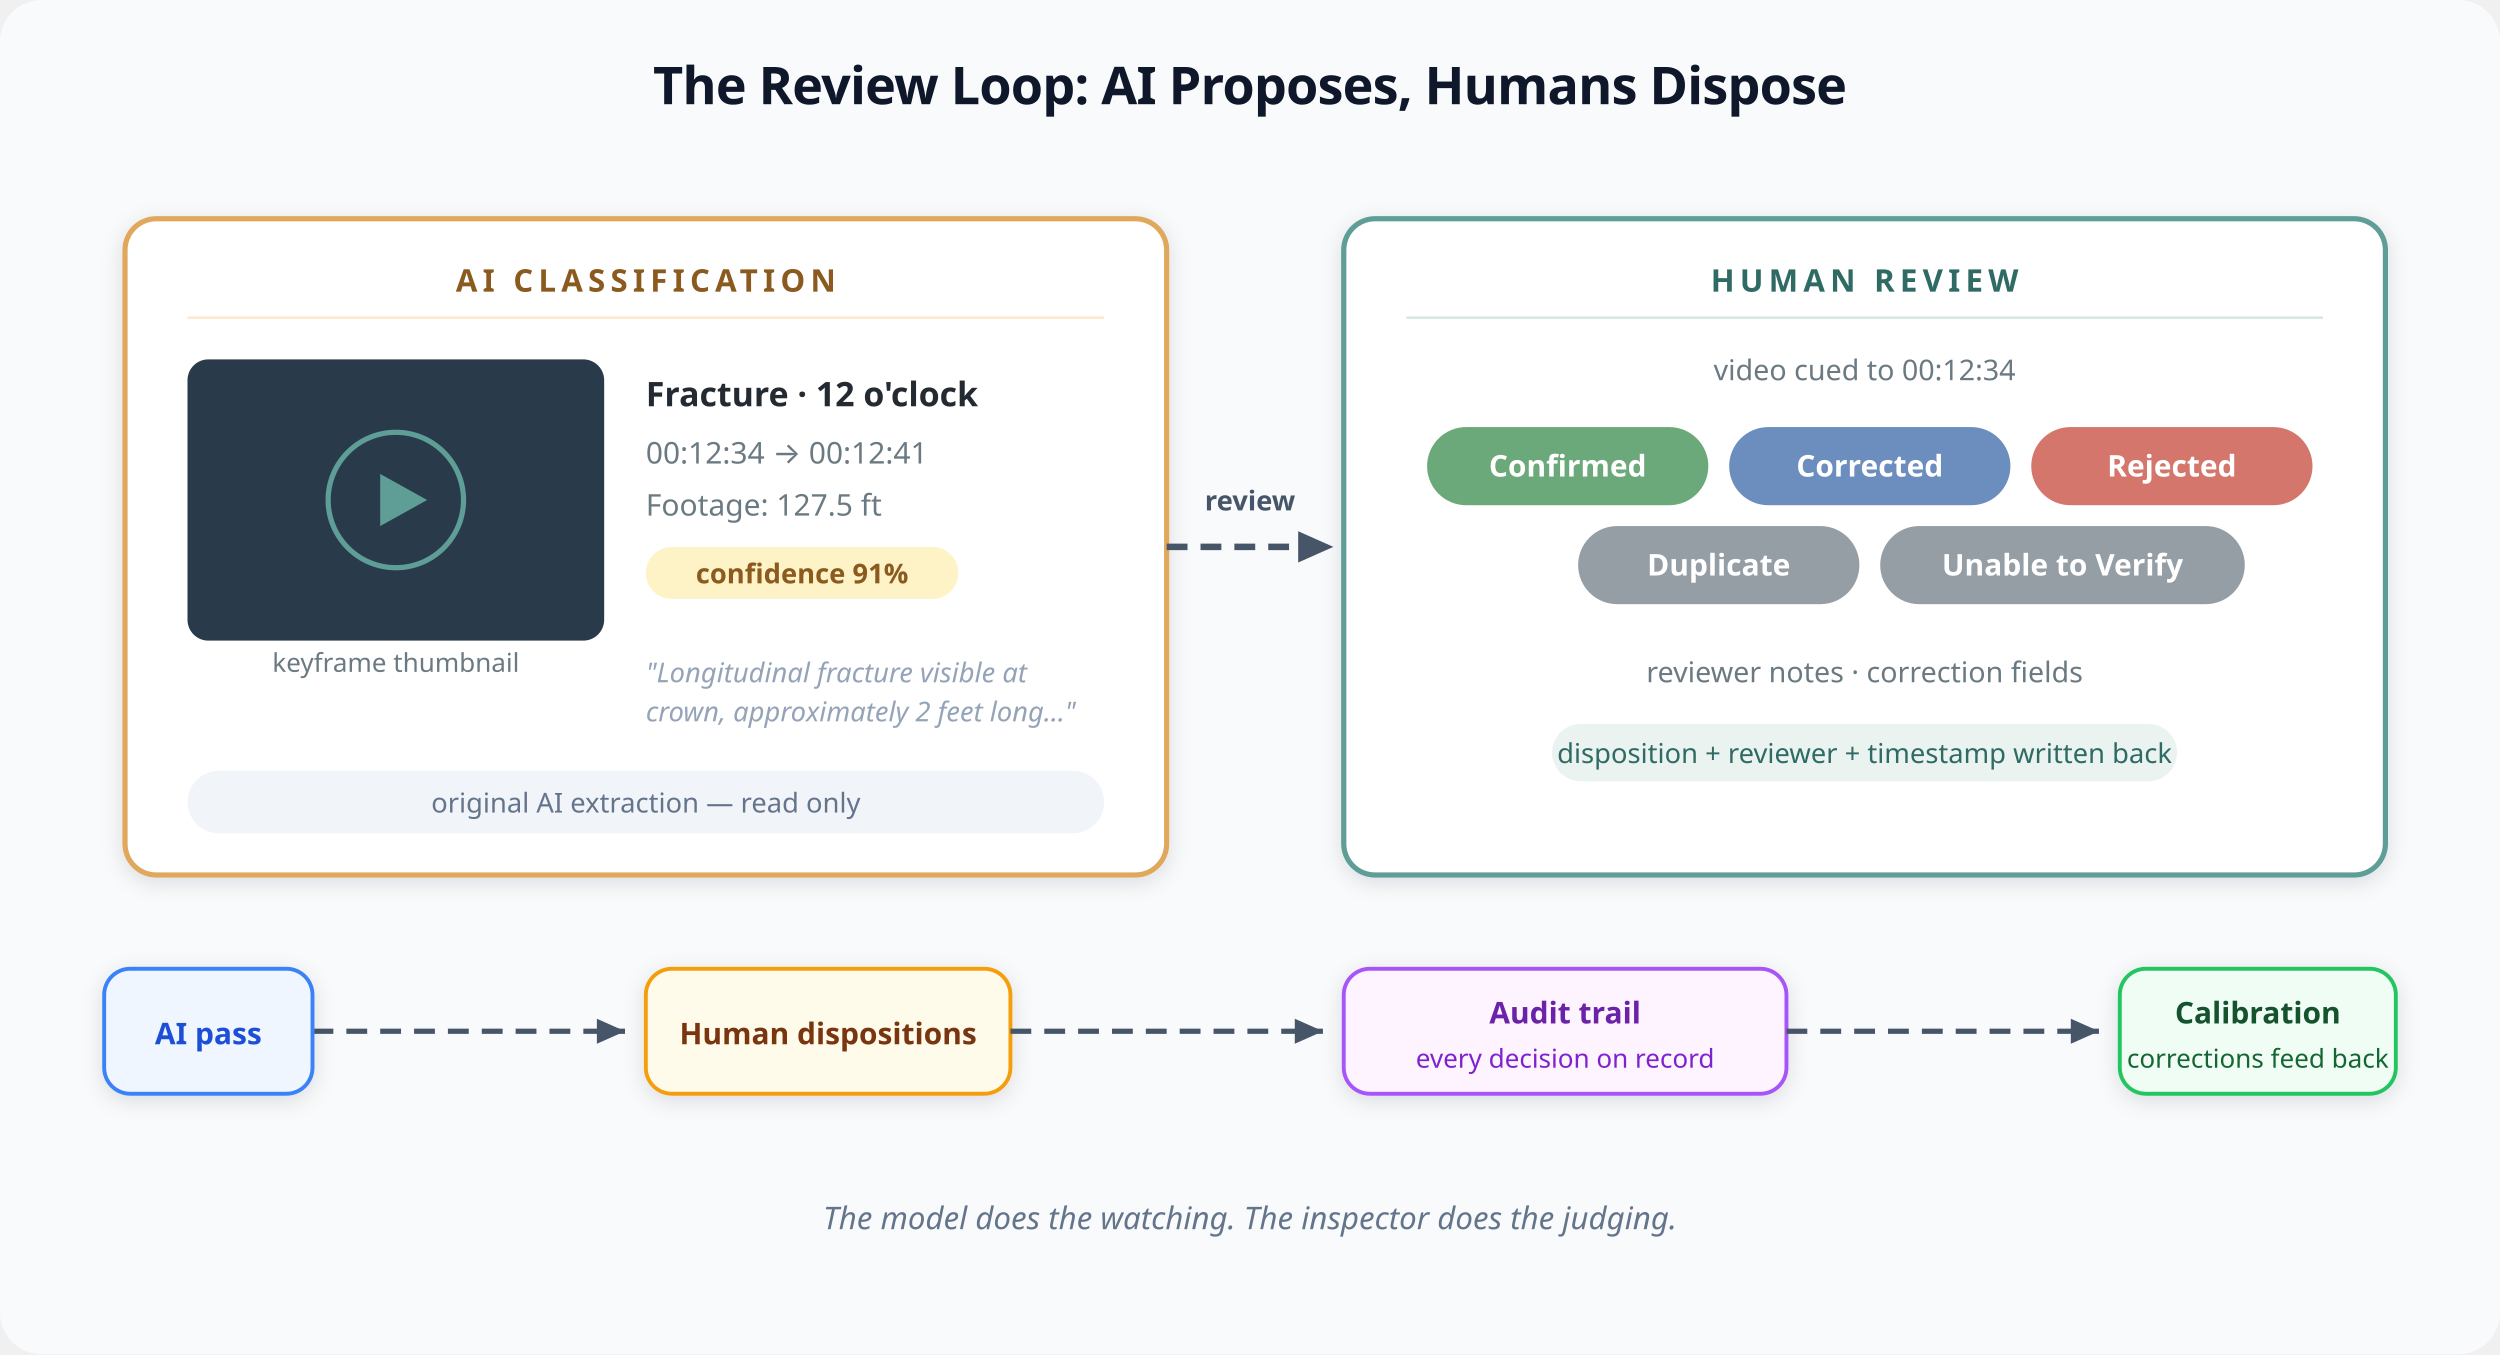
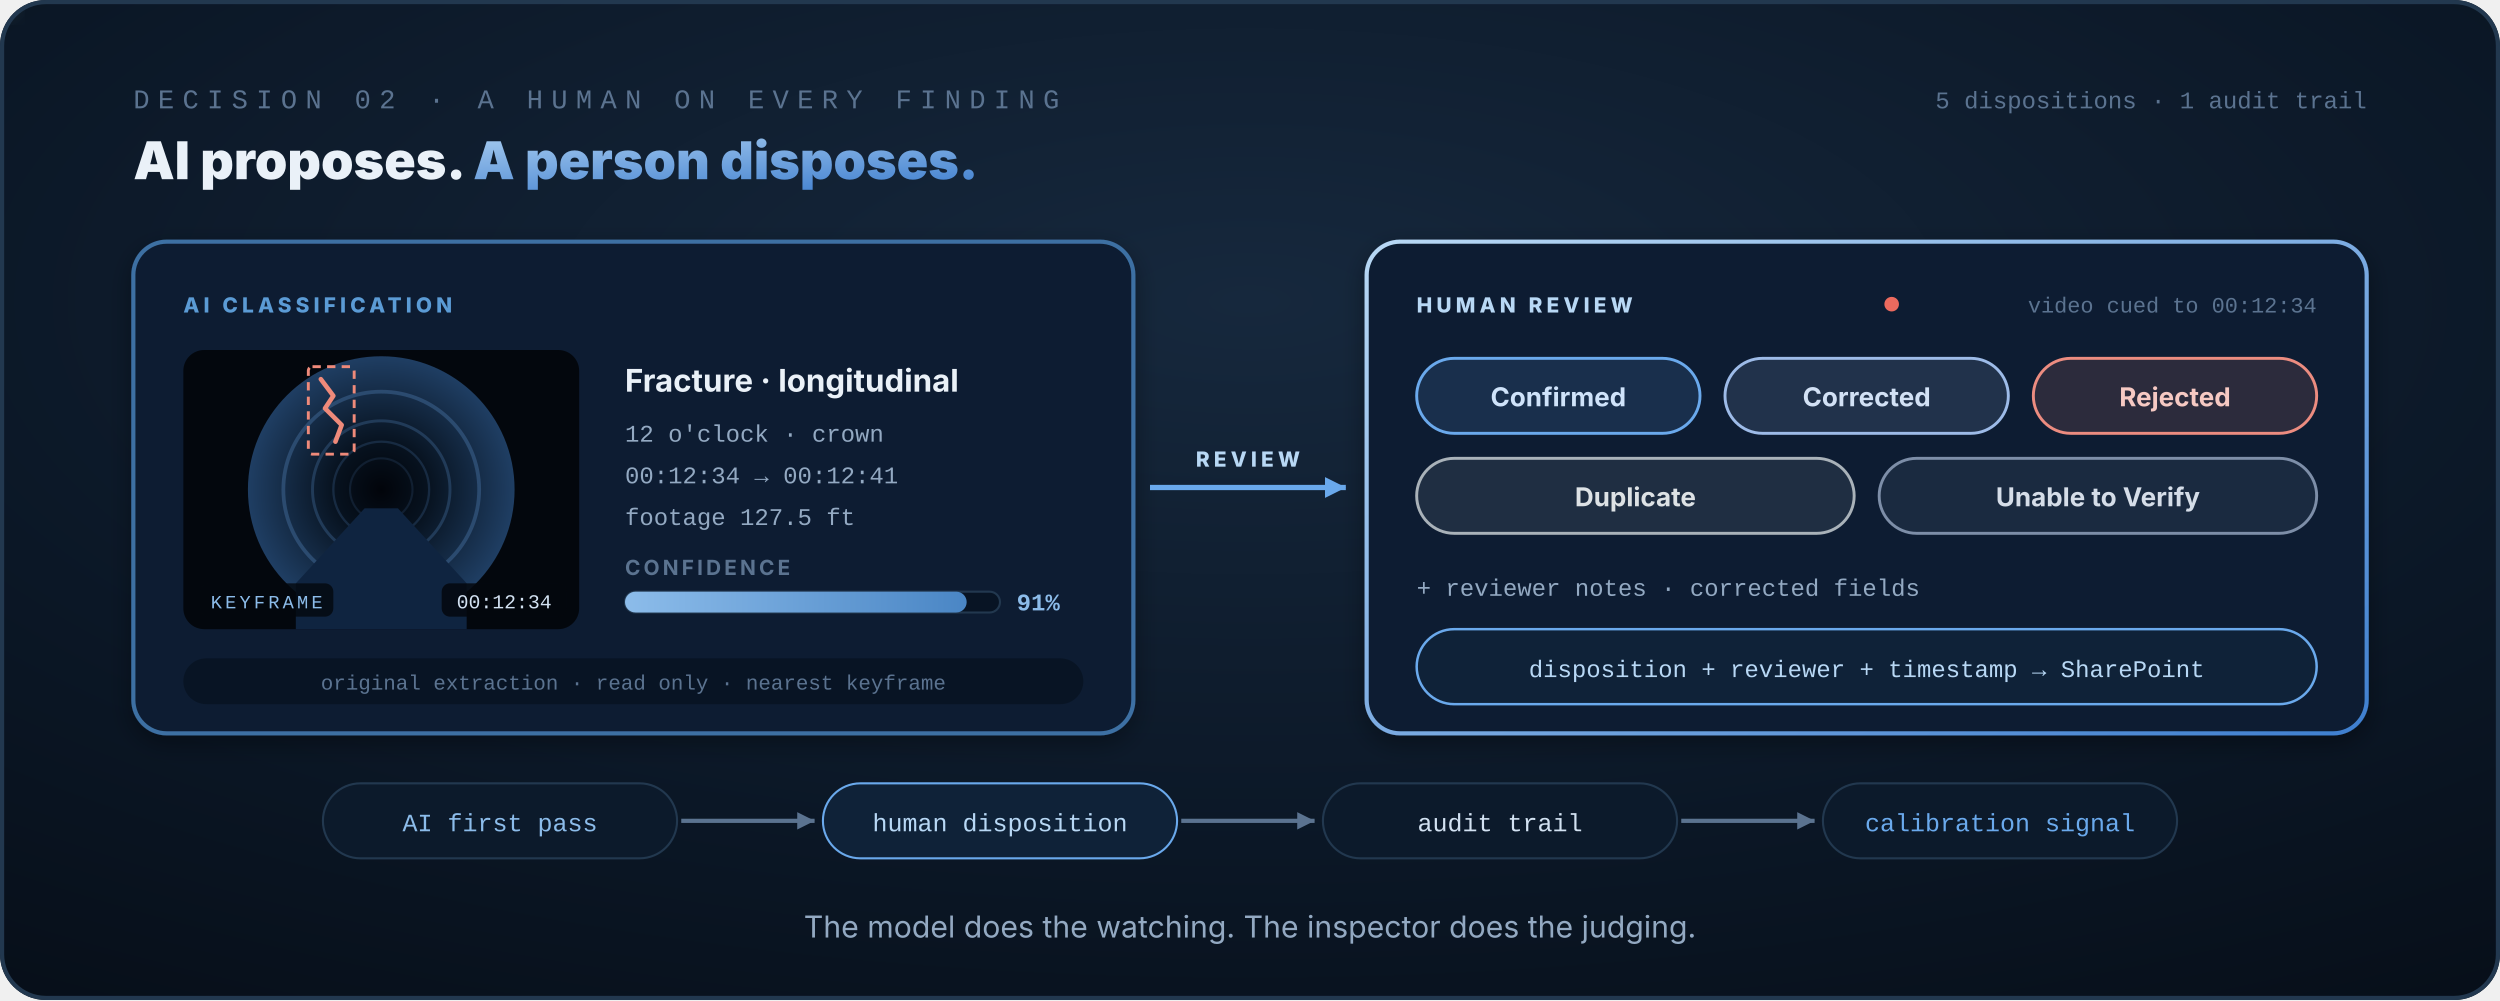
- <svg xmlns="http://www.w3.org/2000/svg" viewBox="0 0 960 520" font-family="'Segoe UI', system-ui, -apple-system, sans-serif">
+ <svg xmlns="http://www.w3.org/2000/svg" width="1200" height="480" viewBox="0 0 1200 480" font-family="'Inter','Segoe UI',system-ui,sans-serif">
  <defs>
-     <marker id="rarr" viewBox="0 0 10 10" refX="9" refY="5" markerWidth="6" markerHeight="6" orient="auto">
-       <path d="M 0 1 L 9 5 L 0 9 z" fill="#475569" />
+     <radialGradient id="bg" cx="50%" cy="30%" r="100%">
+       <stop offset="0%" stop-color="#16283d" />
+       <stop offset="55%" stop-color="#0b1726" />
+       <stop offset="100%" stop-color="#050b13" />
+     </radialGradient>
+     <linearGradient id="mango" x1="0" y1="0" x2="1" y2="1">
+       <stop offset="0%" stop-color="#b8d8f5" />
+       <stop offset="100%" stop-color="#3f7fcf" />
+     </linearGradient>
+     <linearGradient id="teal" x1="0" y1="0" x2="1" y2="0">
+       <stop offset="0%" stop-color="#8cbcea" />
+       <stop offset="100%" stop-color="#4a86c5" />
+     </linearGradient>
+     <radialGradient id="tube" cx="50%" cy="50%" r="50%">
+       <stop offset="0%" stop-color="#01040a" />
+       <stop offset="35%" stop-color="#07121f" />
+       <stop offset="100%" stop-color="#1f3e63" />
+     </radialGradient>
+     <filter id="shadow" x="-20%" y="-20%" width="140%" height="150%">
+       <feDropShadow dx="0" dy="4" stdDeviation="6" flood-color="#000000" flood-opacity=".35" />
+     </filter>
+     <filter id="glow" x="-80%" y="-80%" width="260%" height="260%">
+       <feGaussianBlur stdDeviation="5" result="b" />
+       <feMerge>
+         <feMergeNode in="b" />
+         <feMergeNode in="SourceGraphic" />
+       </feMerge>
+     </filter>
+     <marker id="aM" markerUnits="userSpaceOnUse" markerWidth="12" markerHeight="12" viewBox="0 0 12 12" refX="10" refY="6" orient="auto">
+       <path d="M0 1 L10 6 L0 11z" fill="#6aa9ec" />
    </marker>
-     <style>
-       .rflow { stroke-dasharray: 8 5; animation: rdash 1.4s linear infinite; }
-       @keyframes rdash { to { stroke-dashoffset: -13; } }
-       .rnode { filter: drop-shadow(0 2px 4px rgba(15, 23, 42, 0.12)); }
-     </style>
+     <marker id="aD" markerUnits="userSpaceOnUse" markerWidth="10" markerHeight="10" viewBox="0 0 12 12" refX="10" refY="6" orient="auto">
+       <path d="M0 1 L10 6 L0 11z" fill="#5b7390" />
+     </marker>
+     <clipPath id="thumb">
+       <rect x="24" y="52" width="190" height="134" rx="10" />
+     </clipPath>
+     <clipPath id="frame">
+       <rect width="1200" height="480" rx="22" />
+     </clipPath>
  </defs>
-   <rect width="960" height="520" fill="#F8FAFC" rx="16" />
-   <text x="480" y="40" text-anchor="middle" font-size="20" font-weight="700" fill="#0F172A" letter-spacing="-0.3">The Review Loop: AI Proposes, Humans Dispose</text>
-   <g class="rnode">
-     <rect x="48" y="84" width="400" height="252" rx="12" fill="#FFFFFF" stroke="#E0A85C" stroke-width="2" />
+   <style>
+     .mono{font-family:'Cascadia Code',Consolas,'Courier New',monospace}
+     .muted{fill:#93a9c2}.dim{fill:#5b7390}
+     .conf{animation:conf 12s ease-out infinite}
+     @keyframes conf{0%,4%{width:0}16%{width:164px}100%{width:164px}}
+     .box{animation:box 12s linear infinite}
+     @keyframes box{0%,6%{opacity:0}10%{opacity:1}100%{opacity:1}}
+     .d{animation-duration:12s;animation-iteration-count:infinite;animation-timing-function:ease-in-out;opacity:0}
+     .d1{animation-name:d1}.d2{animation-name:d2}.d3{animation-name:d3}.d4{animation-name:d4}.d5{animation-name:d5}
+     @keyframes d1{0%,18%{opacity:0}22%,32%{opacity:.5}36%,100%{opacity:0}}
+     @keyframes d2{0%,34%{opacity:0}38%,48%{opacity:.5}52%,100%{opacity:0}}
+     @keyframes d3{0%,50%{opacity:0}54%,64%{opacity:.5}68%,100%{opacity:0}}
+     @keyframes d4{0%,66%{opacity:0}70%,80%{opacity:.5}84%,100%{opacity:0}}
+     @keyframes d5{0%,82%{opacity:0}86%,96%{opacity:.5}99%,100%{opacity:0}}
+     .rec{animation:rec 1.4s steps(1) infinite}@keyframes rec{0%{opacity:1}50%{opacity:.2}}
+     [class]{animation-fill-mode:both}
+   </style>
+   <g clip-path="url(#frame)" fill="#eaf1f8">
+     <rect width="1200" height="480" fill="url(#bg)" />
+     <text x="64" y="52" font-size="13" letter-spacing="4" class="dim mono">DECISION 02 · A HUMAN ON EVERY FINDING</text>
+     <text x="64" y="86" font-size="25" font-weight="900">AI proposes. <tspan fill="url(#mango)">A person disposes.</tspan>
+     </text>
+     <text x="1136" y="52" text-anchor="end" font-size="11.5" class="mono dim">5 dispositions · 1 audit trail</text>
+     <g transform="translate(64 116)">
+       <rect width="480" height="236" rx="16" fill="#0d1d30" stroke="#3d6fa3" stroke-width="2" filter="url(#shadow)" />
+       <text x="24" y="34" font-size="10" letter-spacing="2" font-weight="800" fill="#5b9bd5">AI CLASSIFICATION</text>
+       <rect x="24" y="52" width="190" height="134" rx="10" fill="#03070d" />
+       <g clip-path="url(#thumb)">
+         <circle cx="119" cy="119" r="64" fill="url(#tube)" />
+         <g fill="none" stroke="#3a5f8a">
+           <circle cx="119" cy="119" r="47" stroke-width="1.8" opacity=".6" />
+           <circle cx="119" cy="119" r="33" stroke-width="1.4" opacity=".45" />
+           <circle cx="119" cy="119" r="23" stroke-width="1.1" opacity=".32" />
+           <circle cx="119" cy="119" r="15" stroke-width="1" opacity=".22" />
+         </g>
+         <path d="M78 164 L111 128 L127 128 L160 164 L160 190 L78 190 Z" fill="#0f2440" />
+         <path d="M90 66 L96 74 L92 80 L100 88 L97 96" stroke="#ef8a7a" stroke-width="2.2" fill="none" stroke-linecap="round" stroke-linejoin="round" />
+         <g class="box">
+           <rect x="84" y="60" width="22" height="42" rx="2" fill="none" stroke="#ef8a7a" stroke-width="1.4" stroke-dasharray="4 3" />
+         </g>
+       </g>
+       <rect x="32" y="164" width="64" height="16" rx="4" fill="#03070d" opacity=".8" />
+       <text x="64" y="176" text-anchor="middle" font-size="9" letter-spacing="1.5" class="mono" fill="#8cbcea">KEYFRAME</text>
+       <rect x="148" y="164" width="60" height="16" rx="4" fill="#03070d" opacity=".85" />
+       <text x="178" y="176" text-anchor="middle" font-size="9.5" class="mono" fill="#d3e2f2">00:12:34</text>
+       <text x="236" y="72" font-size="15" font-weight="700">Fracture · longitudinal</text>
+       <g font-size="11.5" class="mono muted">
+         <text x="236" y="96">12 o'clock · crown</text>
+         <text x="236" y="116">00:12:34 → 00:12:41</text>
+         <text x="236" y="136">footage 127.5 ft</text>
+       </g>
+       <text x="236" y="160" font-size="10" letter-spacing="1.5" font-weight="700" class="dim">CONFIDENCE</text>
+       <rect x="236" y="168" width="180" height="10" rx="5" fill="#081424" stroke="#22384f" />
+       <rect class="conf" x="236" y="168" width="164" height="10" rx="5" fill="url(#teal)" />
+       <text x="424" y="177" font-size="11.5" font-weight="700" class="mono" fill="#8cbcea">91%</text>
+       <rect x="24" y="200" width="432" height="22" rx="11" fill="#081424" />
+       <text x="240" y="215" text-anchor="middle" font-size="10" class="mono dim">original extraction · read only · nearest keyframe</text>
+     </g>
+     <path d="M552 234 L646 234" stroke="#6aa9ec" stroke-width="2.5" fill="none" marker-end="url(#aM)" />
+     <text x="599" y="224" text-anchor="middle" font-size="10" letter-spacing="2" font-weight="800" fill="#b8d8f5">REVIEW</text>
+     <circle r="4.5" fill="#b8d8f5" filter="url(#glow)">
+       <animateMotion dur="2.4s" repeatCount="indefinite" path="M552 234 L640 234" />
+     </circle>
+     <g transform="translate(656 116)">
+       <rect width="480" height="236" rx="16" fill="#0d1d30" stroke="url(#mango)" stroke-width="2" filter="url(#shadow)" />
+       <text x="24" y="34" font-size="10" letter-spacing="2" font-weight="800" fill="#b8d8f5">HUMAN REVIEW</text>
+       <g class="rec">
+         <circle cx="252" cy="30" r="3.5" fill="#ec6a5e" />
+       </g>
+       <text x="456" y="34" text-anchor="end" font-size="10.5" class="mono dim">video cued to 00:12:34</text>
+       <g font-size="12.5" font-weight="700" text-anchor="middle">
+         <rect x="24" y="56" width="136" height="36" rx="18" fill="#6aa9ec" fill-opacity=".14" stroke="#6aa9ec" stroke-width="1.4" />
+         <rect class="d d1" x="24" y="56" width="136" height="36" rx="18" fill="#6aa9ec" filter="url(#glow)" />
+         <text x="92" y="79" fill="#cfe3fa">Confirmed</text>
+         <rect x="172" y="56" width="136" height="36" rx="18" fill="#9dbbe8" fill-opacity=".14" stroke="#9dbbe8" stroke-width="1.4" />
+         <rect class="d d2" x="172" y="56" width="136" height="36" rx="18" fill="#9dbbe8" filter="url(#glow)" />
+         <text x="240" y="79" fill="#d2e1f5">Corrected</text>
+         <rect x="320" y="56" width="136" height="36" rx="18" fill="#ec8c80" fill-opacity=".14" stroke="#ec8c80" stroke-width="1.4" />
+         <rect class="d d3" x="320" y="56" width="136" height="36" rx="18" fill="#ec8c80" filter="url(#glow)" />
+         <text x="388" y="79" fill="#f6c9c3">Rejected</text>
+         <rect x="24" y="104" width="210" height="36" rx="18" fill="#a9b2b9" fill-opacity=".12" stroke="#a9b2b9" stroke-width="1.4" />
+         <rect class="d d4" x="24" y="104" width="210" height="36" rx="18" fill="#a9b2b9" filter="url(#glow)" />
+         <text x="129" y="127" fill="#dde2e5">Duplicate</text>
+         <rect x="246" y="104" width="210" height="36" rx="18" fill="#7d8ea8" fill-opacity=".12" stroke="#7d8ea8" stroke-width="1.4" />
+         <rect class="d d5" x="246" y="104" width="210" height="36" rx="18" fill="#7d8ea8" filter="url(#glow)" />
+         <text x="351" y="127" fill="#d5dde8">Unable to Verify</text>
+       </g>
+       <text x="24" y="170" font-size="11.5" class="mono muted">+ reviewer notes · corrected fields</text>
+       <rect x="24" y="186" width="432" height="36" rx="18" fill="#0f2238" stroke="#6aa9ec" stroke-width="1.2" />
+       <text x="240" y="209" text-anchor="middle" font-size="11.5" class="mono" fill="#b8d8f5">disposition + reviewer + timestamp → SharePoint</text>
+     </g>
+     <g font-size="12" class="mono" text-anchor="middle">
+       <rect x="155" y="376" width="170" height="36" rx="18" fill="#0c1a2b" stroke="#22384f" />
+       <text x="240" y="399" fill="#8cbcea">AI first pass</text>
+       <rect x="395" y="376" width="170" height="36" rx="18" fill="#0f2238" stroke="#6aa9ec" />
+       <text x="480" y="399" fill="#b8d8f5">human disposition</text>
+       <rect x="635" y="376" width="170" height="36" rx="18" fill="#0c1a2b" stroke="#22384f" />
+       <text x="720" y="399" fill="#d3e2f2">audit trail</text>
+       <rect x="875" y="376" width="170" height="36" rx="18" fill="#0c1a2b" stroke="#22384f" />
+       <text x="960" y="399" fill="#6aa9ec">calibration signal</text>
+     </g>
+     <g stroke="#5b7390" stroke-width="2" fill="none" marker-end="url(#aD)">
+       <path d="M327 394 L391 394" />
+       <path d="M567 394 L631 394" />
+       <path d="M807 394 L871 394" />
+     </g>
+     <text x="600" y="450" text-anchor="middle" font-size="14.5" class="muted">The model does the watching. The inspector does the judging.</text>
  </g>
-   <text x="248" y="112" text-anchor="middle" font-size="12" font-weight="700" fill="#8A5A1E" letter-spacing="2">AI CLASSIFICATION</text>
-   <line x1="72" y1="122" x2="424" y2="122" stroke="#FDE8D0" stroke-width="1" />
-   <rect x="72" y="138" width="160" height="108" rx="8" fill="#293B4A" />
-   <circle cx="152" cy="192" r="26" fill="none" stroke="#5E9E96" stroke-width="2" />
-   <path d="M 146 182 L 164 192 L 146 202 Z" fill="#5E9E96" />
-   <text x="152" y="258" text-anchor="middle" font-size="10" fill="#6B7A82">keyframe thumbnail</text>
-   <text x="248" y="156" font-size="13" font-weight="600" fill="#232A31">Fracture · 12 o'clock</text>
-   <text x="248" y="178" font-size="11.5" fill="#6B7A82">00:12:34 → 00:12:41</text>
-   <text x="248" y="198" font-size="11.5" fill="#6B7A82">Footage: 127.5 ft</text>
-   <rect x="248" y="210" width="120" height="20" rx="10" fill="#FEF3C7" />
-   <text x="308" y="224" text-anchor="middle" font-size="10.5" font-weight="600" fill="#8A5A1E">confidence 91%</text>
-   <text x="248" y="262" font-size="10.5" fill="#94A3B8" font-style="italic">"Longitudinal fracture visible at</text>
-   <text x="248" y="277" font-size="10.5" fill="#94A3B8" font-style="italic">crown, approximately 2 feet long…"</text>
-   <rect x="72" y="296" width="352" height="24" rx="12" fill="#F1F5F9" />
-   <text x="248" y="312" text-anchor="middle" font-size="10.5" fill="#64748B">original AI extraction — read only</text>
-   <path class="rflow" d="M 448 210 L 512 210" stroke="#475569" stroke-width="2.5" fill="none" marker-end="url(#rarr)" />
-   <text x="480" y="196" text-anchor="middle" font-size="10.5" font-weight="600" fill="#475569">review</text>
-   <g class="rnode">
-     <rect x="516" y="84" width="400" height="252" rx="12" fill="#FFFFFF" stroke="#5E9E96" stroke-width="2" />
-   </g>
-   <text x="716" y="112" text-anchor="middle" font-size="12" font-weight="700" fill="#2F6B64" letter-spacing="2">HUMAN REVIEW</text>
-   <line x1="540" y1="122" x2="892" y2="122" stroke="#D5E8E5" stroke-width="1" />
-   <text x="716" y="146" text-anchor="middle" font-size="11" fill="#6B7A82">video cued to 00:12:34</text>
-   <g>
-     <rect x="548" y="164" width="108" height="30" rx="15" fill="#6BA87A" />
-     <text x="602" y="183" text-anchor="middle" font-size="11.5" font-weight="600" fill="#FFFFFF">Confirmed</text>
-     <rect x="664" y="164" width="108" height="30" rx="15" fill="#6C8EBF" />
-     <text x="718" y="183" text-anchor="middle" font-size="11.5" font-weight="600" fill="#FFFFFF">Corrected</text>
-     <rect x="780" y="164" width="108" height="30" rx="15" fill="#D4766C" />
-     <text x="834" y="183" text-anchor="middle" font-size="11.5" font-weight="600" fill="#FFFFFF">Rejected</text>
-   </g>
-   <g>
-     <rect x="606" y="202" width="108" height="30" rx="15" fill="#969EA5" />
-     <text x="660" y="221" text-anchor="middle" font-size="11.5" font-weight="600" fill="#FFFFFF">Duplicate</text>
-     <rect x="722" y="202" width="140" height="30" rx="15" fill="#969EA5" />
-     <text x="792" y="221" text-anchor="middle" font-size="11.5" font-weight="600" fill="#FFFFFF">Unable to Verify</text>
-   </g>
-   <text x="716" y="262" text-anchor="middle" font-size="11" fill="#6B7A82">reviewer notes · correction fields</text>
-   <rect x="596" y="278" width="240" height="22" rx="11" fill="#EAF3F0" />
-   <text x="716" y="293" text-anchor="middle" font-size="10.5" fill="#2F6B64">disposition + reviewer + timestamp written back</text>
-   <path class="rflow" d="M 120 396 L 240 396" stroke="#475569" stroke-width="2" fill="none" marker-end="url(#rarr)" />
-   <g class="rnode">
-     <rect x="40" y="372" width="80" height="48" rx="10" fill="#EFF6FF" stroke="#3B82F6" stroke-width="1.5" />
-   </g>
-   <text x="80" y="401" text-anchor="middle" font-size="11.5" font-weight="700" fill="#1D4ED8">AI pass</text>
-   <g class="rnode">
-     <rect x="248" y="372" width="140" height="48" rx="10" fill="#FFFBEB" stroke="#F59E0B" stroke-width="1.5" />
-   </g>
-   <text x="318" y="401" text-anchor="middle" font-size="11.5" font-weight="700" fill="#78350F">Human dispositions</text>
-   <path class="rflow" d="M 388 396 L 508 396" stroke="#475569" stroke-width="2" fill="none" marker-end="url(#rarr)" />
-   <g class="rnode">
-     <rect x="516" y="372" width="170" height="48" rx="10" fill="#FDF4FF" stroke="#A855F7" stroke-width="1.5" />
-   </g>
-   <text x="601" y="393" text-anchor="middle" font-size="11.5" font-weight="700" fill="#6B21A8">Audit trail</text>
-   <text x="601" y="410" text-anchor="middle" font-size="10" fill="#7E22CE">every decision on record</text>
-   <path class="rflow" d="M 686 396 L 806 396" stroke="#475569" stroke-width="2" fill="none" marker-end="url(#rarr)" />
-   <g class="rnode">
-     <rect x="814" y="372" width="106" height="48" rx="10" fill="#F0FDF4" stroke="#22C55E" stroke-width="1.5" />
-   </g>
-   <text x="867" y="393" text-anchor="middle" font-size="11.5" font-weight="700" fill="#14532D">Calibration</text>
-   <text x="867" y="410" text-anchor="middle" font-size="10" fill="#166534">corrections feed back</text>
-   <text x="480" y="472" text-anchor="middle" font-size="12" fill="#64748B" font-style="italic">The model does the watching. The inspector does the judging.</text>
+   <rect x="1" y="1" width="1198" height="478" rx="21" fill="none" stroke="#22384f" stroke-width="2" />
</svg>
